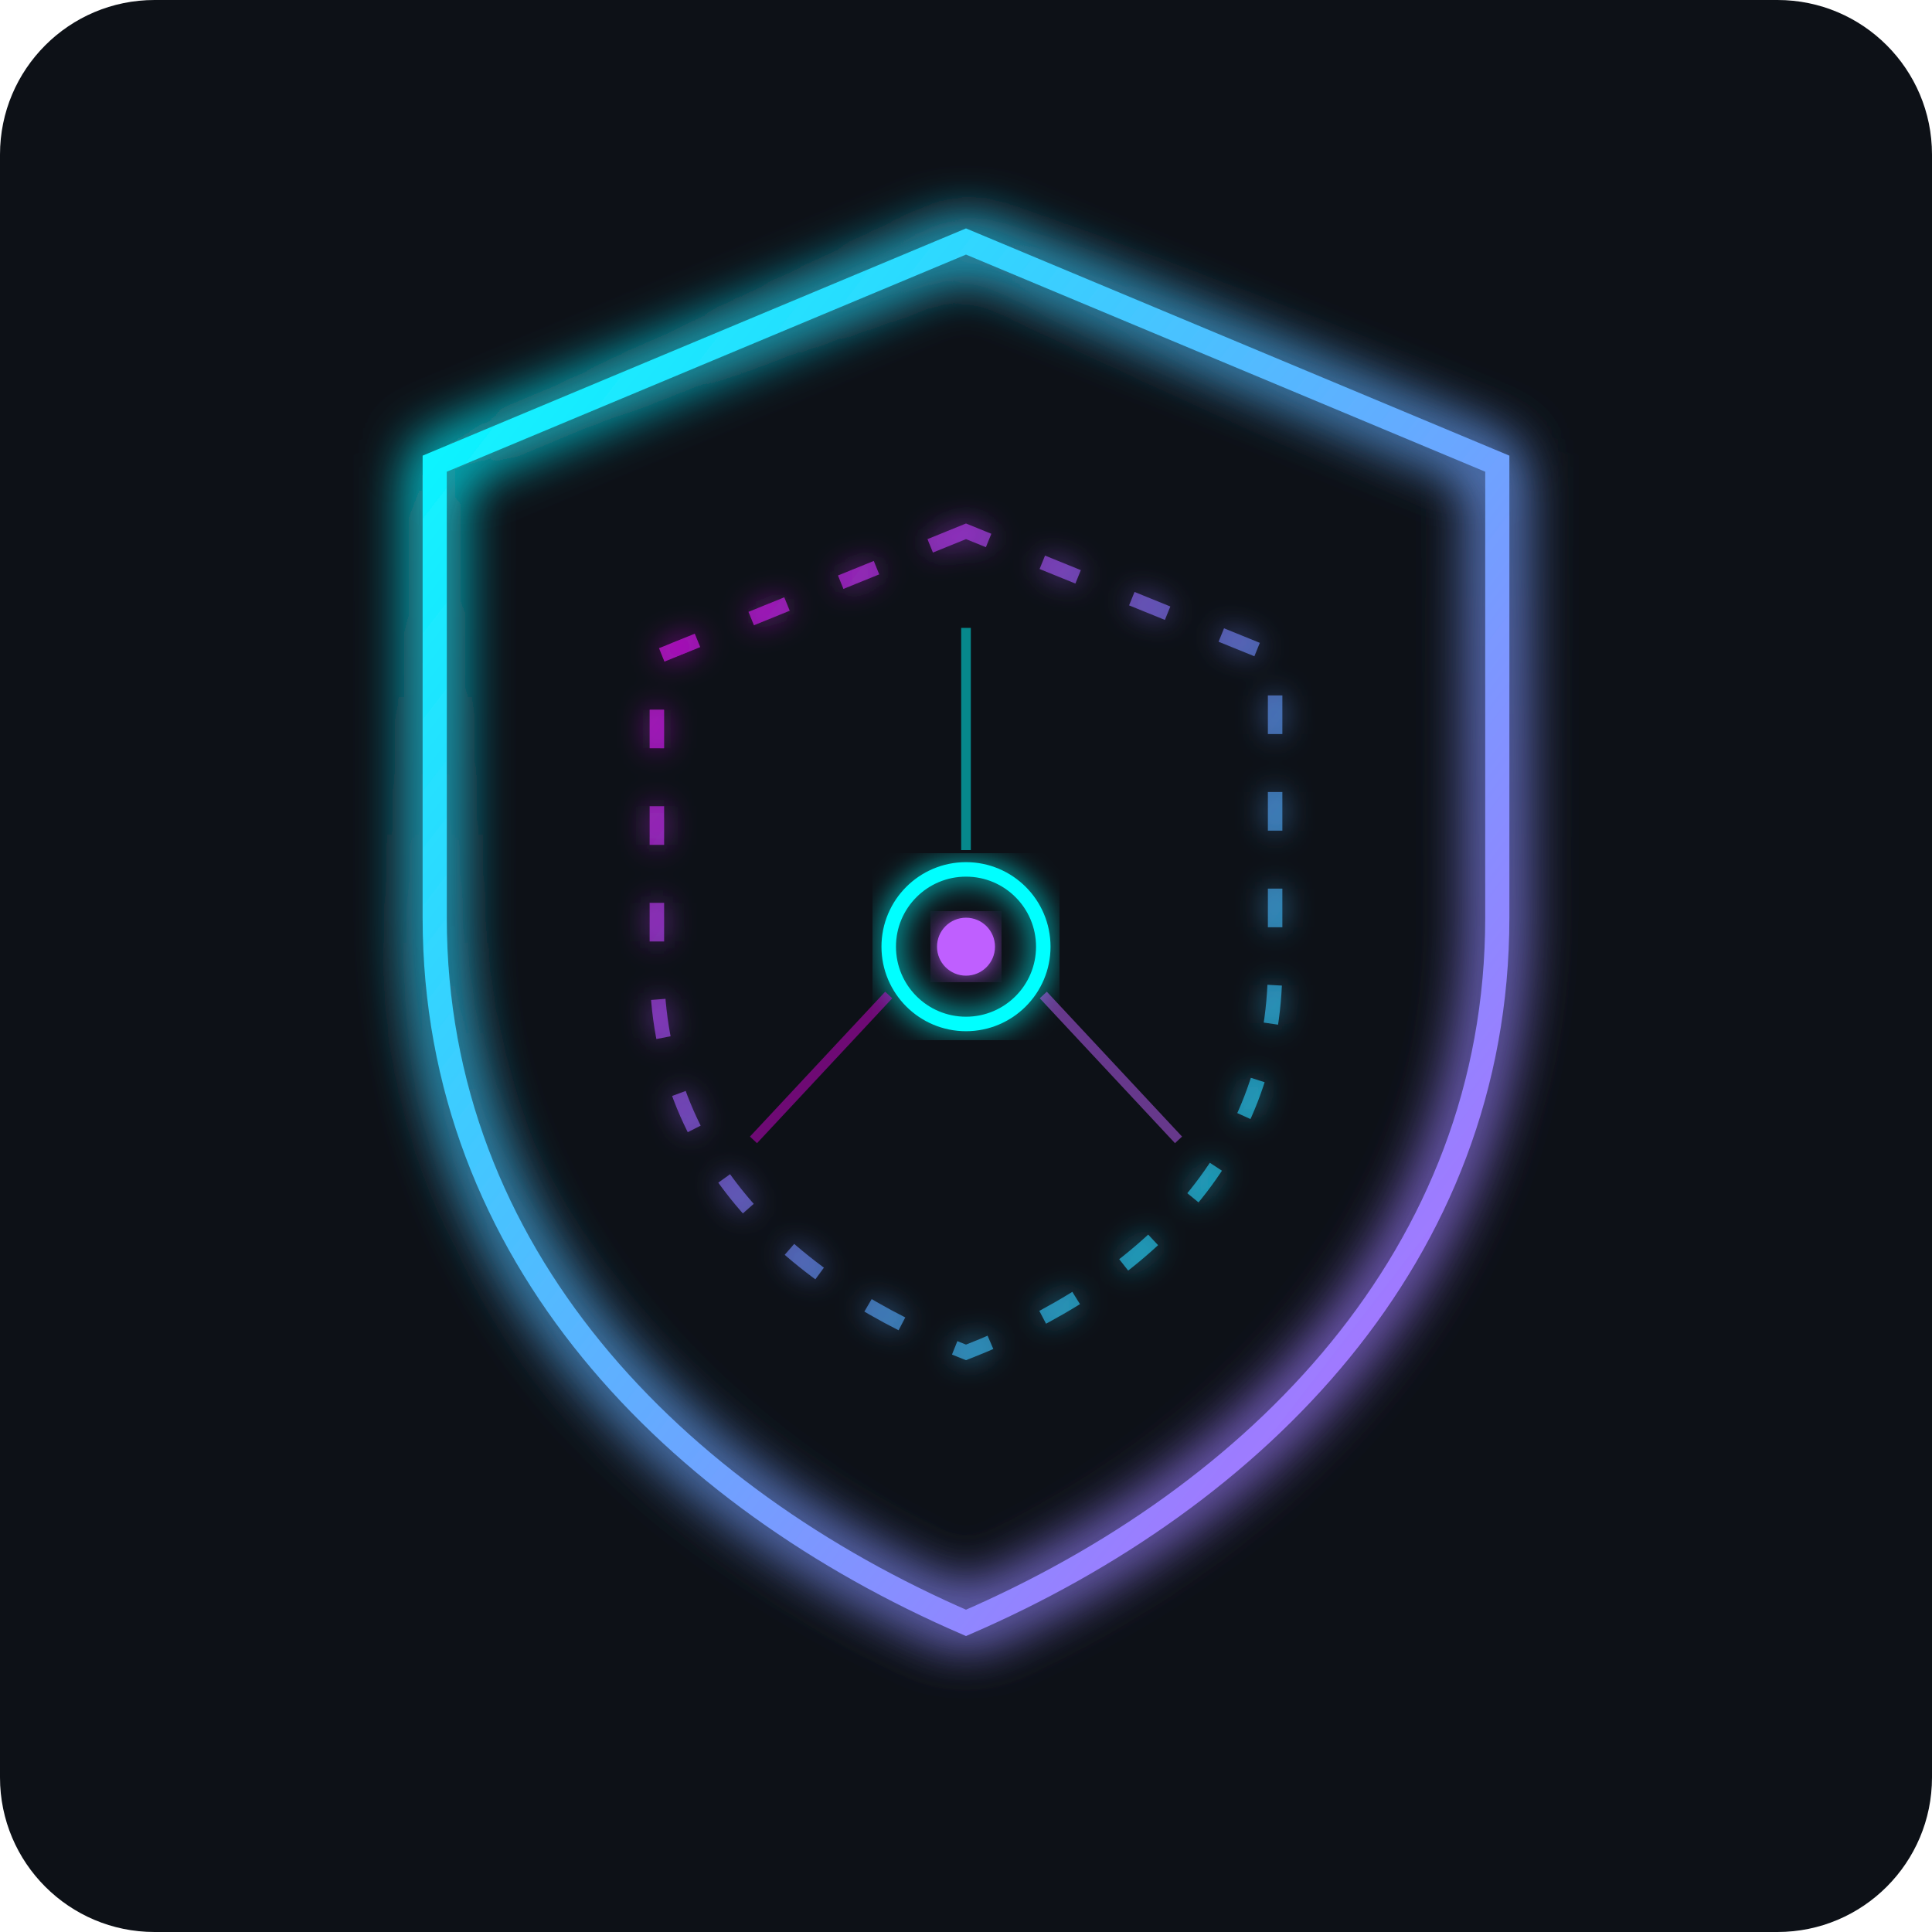
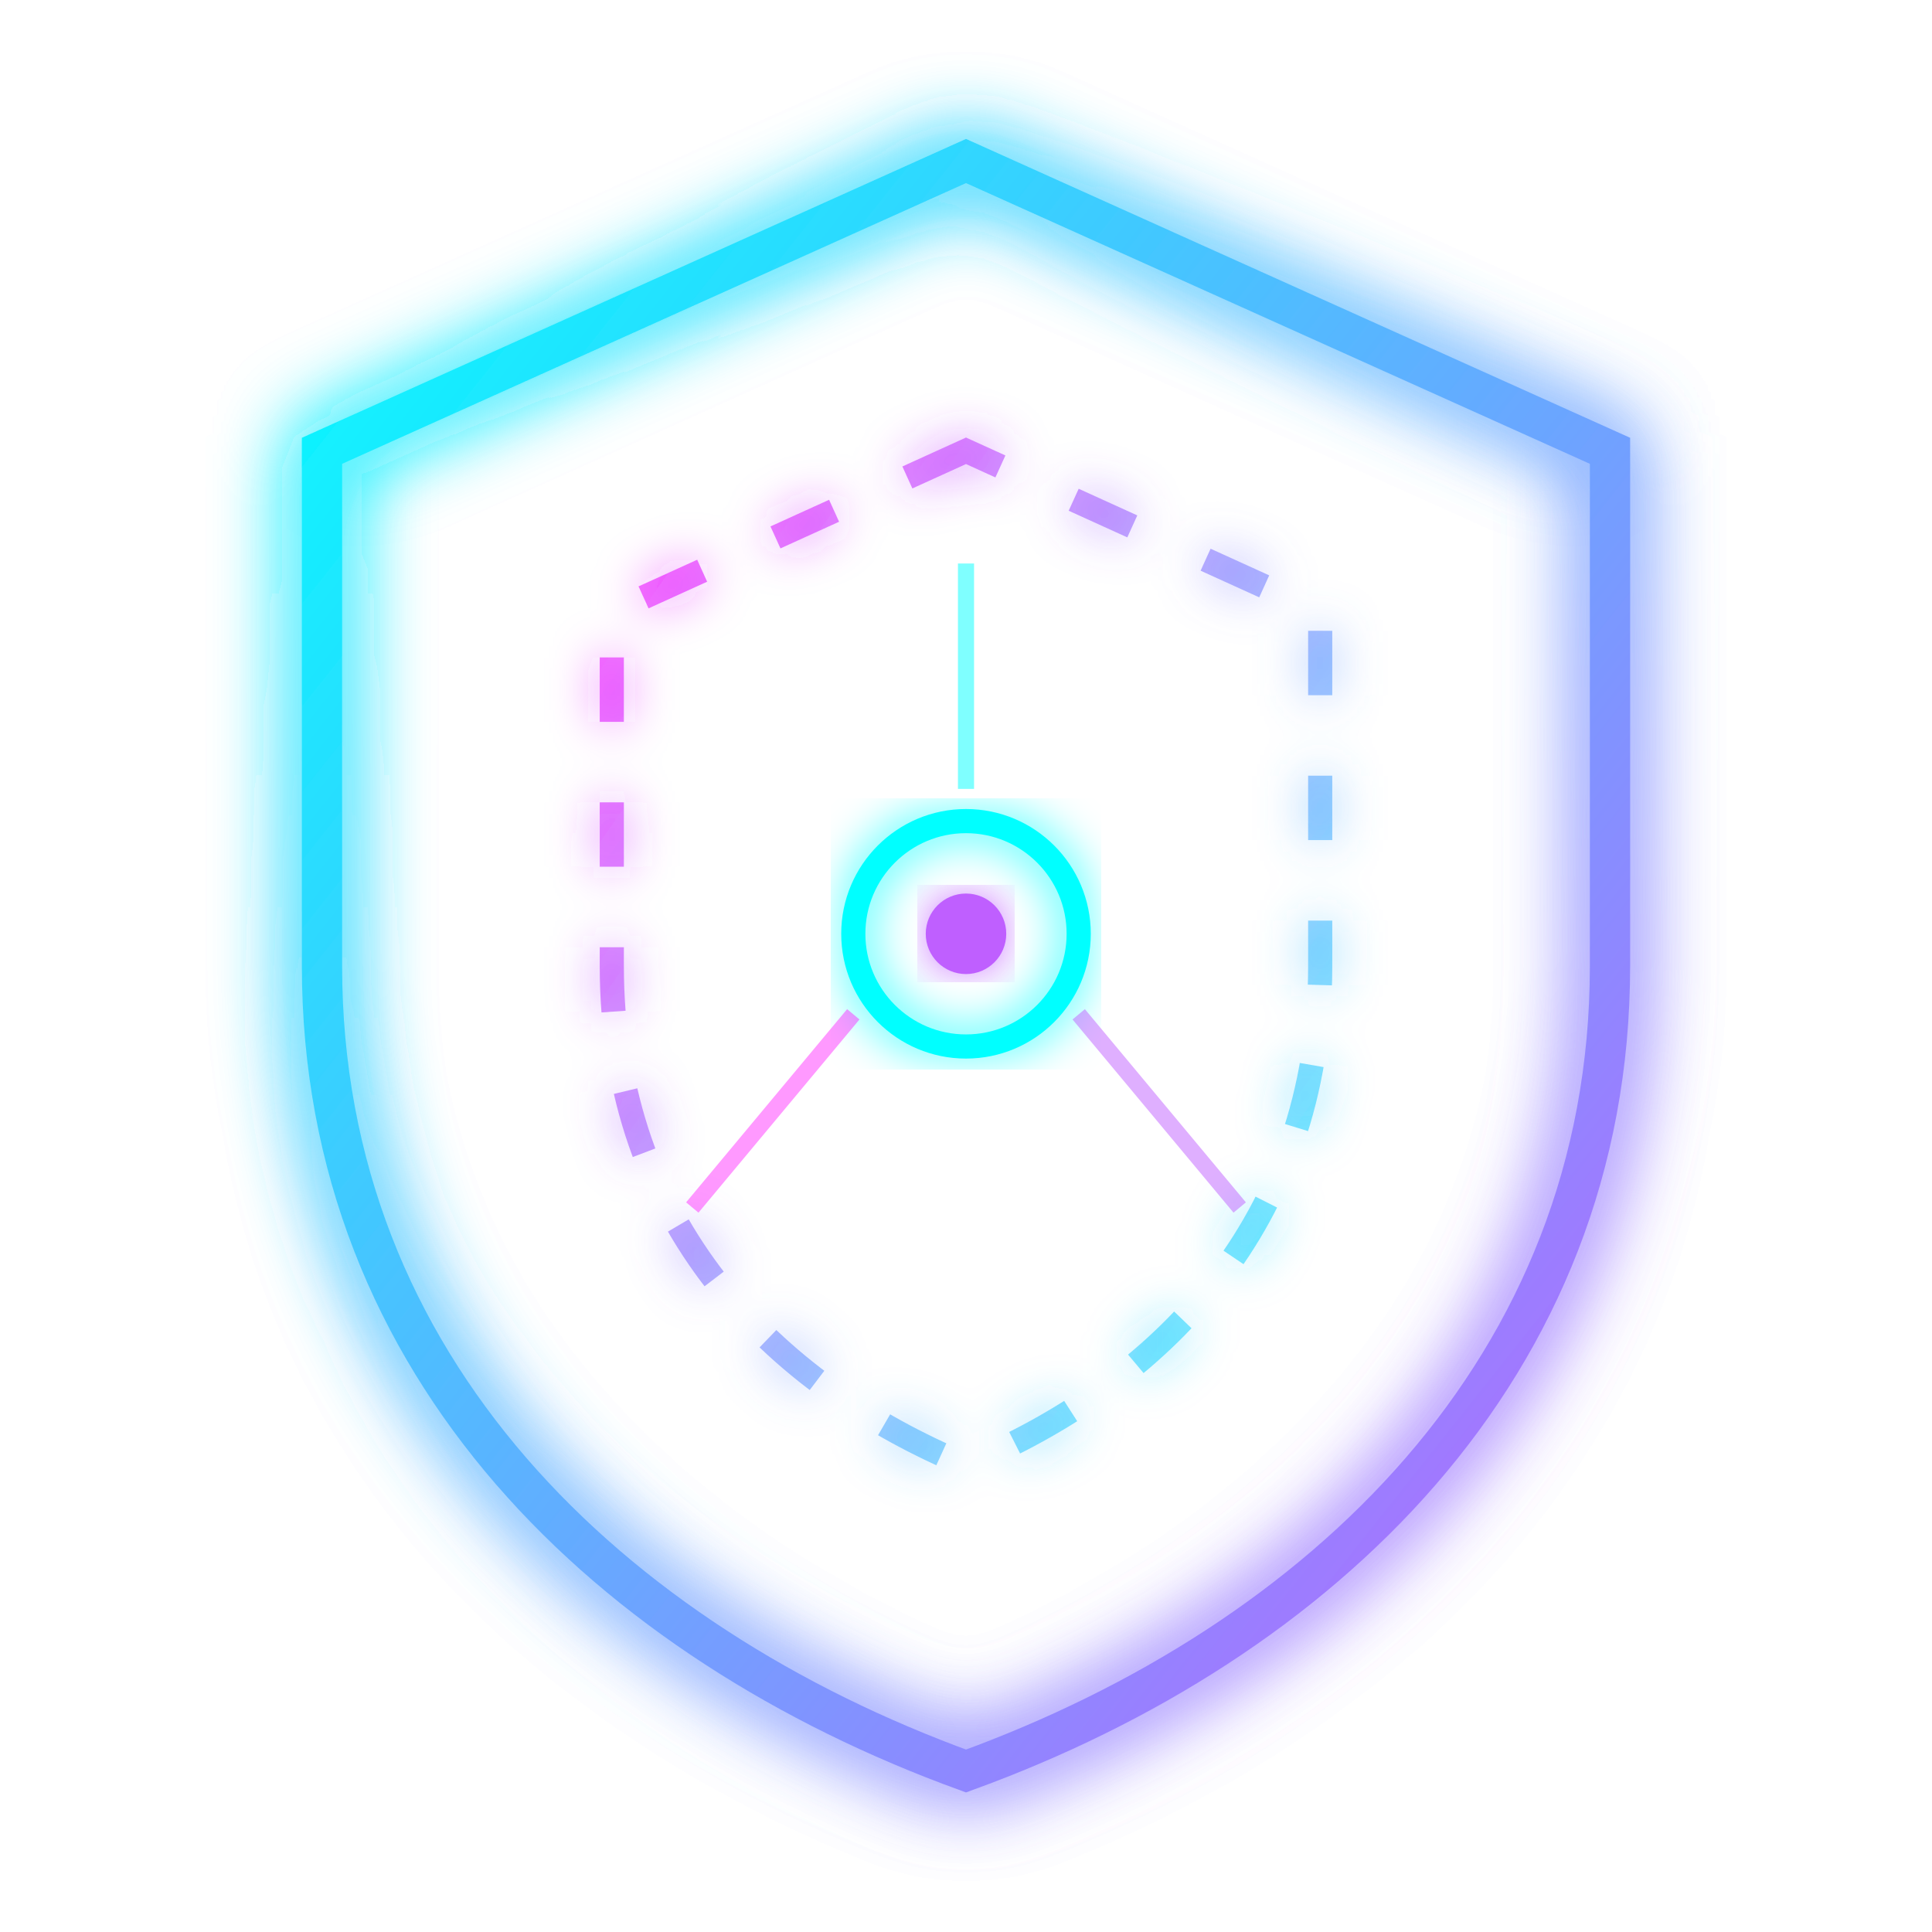
- <svg xmlns="http://www.w3.org/2000/svg" viewBox="0 0 200 200">
+ <svg xmlns="http://www.w3.org/2000/svg" viewBox="0 0 120 120">
  <defs>
    <linearGradient id="shieldGrad" x1="0%" y1="0%" x2="100%" y2="100%">
      <stop offset="0%" stop-color="#00ffff" />
      <stop offset="100%" stop-color="#bf5fff" />
    </linearGradient>
    <linearGradient id="innerGrad" x1="0%" y1="0%" x2="100%" y2="100%">
      <stop offset="0%" stop-color="#ff00ff" stop-opacity="0.6" />
      <stop offset="100%" stop-color="#00ffff" stop-opacity="0.6" />
    </linearGradient>
    <filter id="glow">
-       <feGaussianBlur stdDeviation="3" result="blur" />
+       <feGaussianBlur stdDeviation="2.5" result="blur" />
      <feMerge>
        <feMergeNode in="blur" />
        <feMergeNode in="blur" />
        <feMergeNode in="SourceGraphic" />
      </feMerge>
    </filter>
    <filter id="innerGlow">
      <feGaussianBlur stdDeviation="1.5" result="blur" />
      <feMerge>
        <feMergeNode in="blur" />
        <feMergeNode in="SourceGraphic" />
      </feMerge>
    </filter>
  </defs>
-   <rect width="200" height="200" fill="#0d1117" rx="16" />
  <g filter="url(#glow)">
-     <path d="M 100 25 L 45 48 L 45 95 C 45 130 70 155 100 168 C 130 155 155 130 155 95 L 155 48 Z" fill="none" stroke="url(#shieldGrad)" stroke-width="2.5" />
+     <path d="M 60 10 L 20 28 L 20 60 C 20 85 38 102 60 110 C 82 102 100 85 100 60 L 100 28 Z" fill="none" stroke="url(#shieldGrad)" stroke-width="2.5" />
  </g>
  <g filter="url(#innerGlow)">
-     <path d="M 100 55 L 68 68 L 68 100 C 68 120 82 133 100 140 C 118 133 132 120 132 100 L 132 68 Z" fill="none" stroke="url(#innerGrad)" stroke-width="1.5" stroke-dasharray="4,6" />
+     <path d="M 60 28 L 38 38 L 38 60 C 38 76 48 86 60 91 C 72 86 82 76 82 60 L 82 38 Z" fill="none" stroke="url(#innerGrad)" stroke-width="1.5" stroke-dasharray="4,5" />
  </g>
-   <circle cx="100" cy="98" r="8" fill="none" stroke="#00ffff" stroke-width="1.5" filter="url(#innerGlow)" />
-   <circle cx="100" cy="98" r="3" fill="#bf5fff" filter="url(#innerGlow)" />
-   <line x1="100" y1="88" x2="100" y2="65" stroke="#00ffff" stroke-width="1" opacity="0.5" />
-   <line x1="108" y1="103" x2="122" y2="118" stroke="#bf5fff" stroke-width="1" opacity="0.5" />
-   <line x1="92" y1="103" x2="78" y2="118" stroke="#ff00ff" stroke-width="1" opacity="0.4" />
+   <circle cx="60" cy="58" r="7" fill="none" stroke="#00ffff" stroke-width="1.5" filter="url(#innerGlow)" />
+   <circle cx="60" cy="58" r="2.5" fill="#bf5fff" filter="url(#innerGlow)" />
+   <line x1="60" y1="49" x2="60" y2="35" stroke="#00ffff" stroke-width="1" opacity="0.5" />
+   <line x1="67" y1="63" x2="77" y2="75" stroke="#bf5fff" stroke-width="1" opacity="0.5" />
+   <line x1="53" y1="63" x2="43" y2="75" stroke="#ff00ff" stroke-width="1" opacity="0.4" />
</svg>
